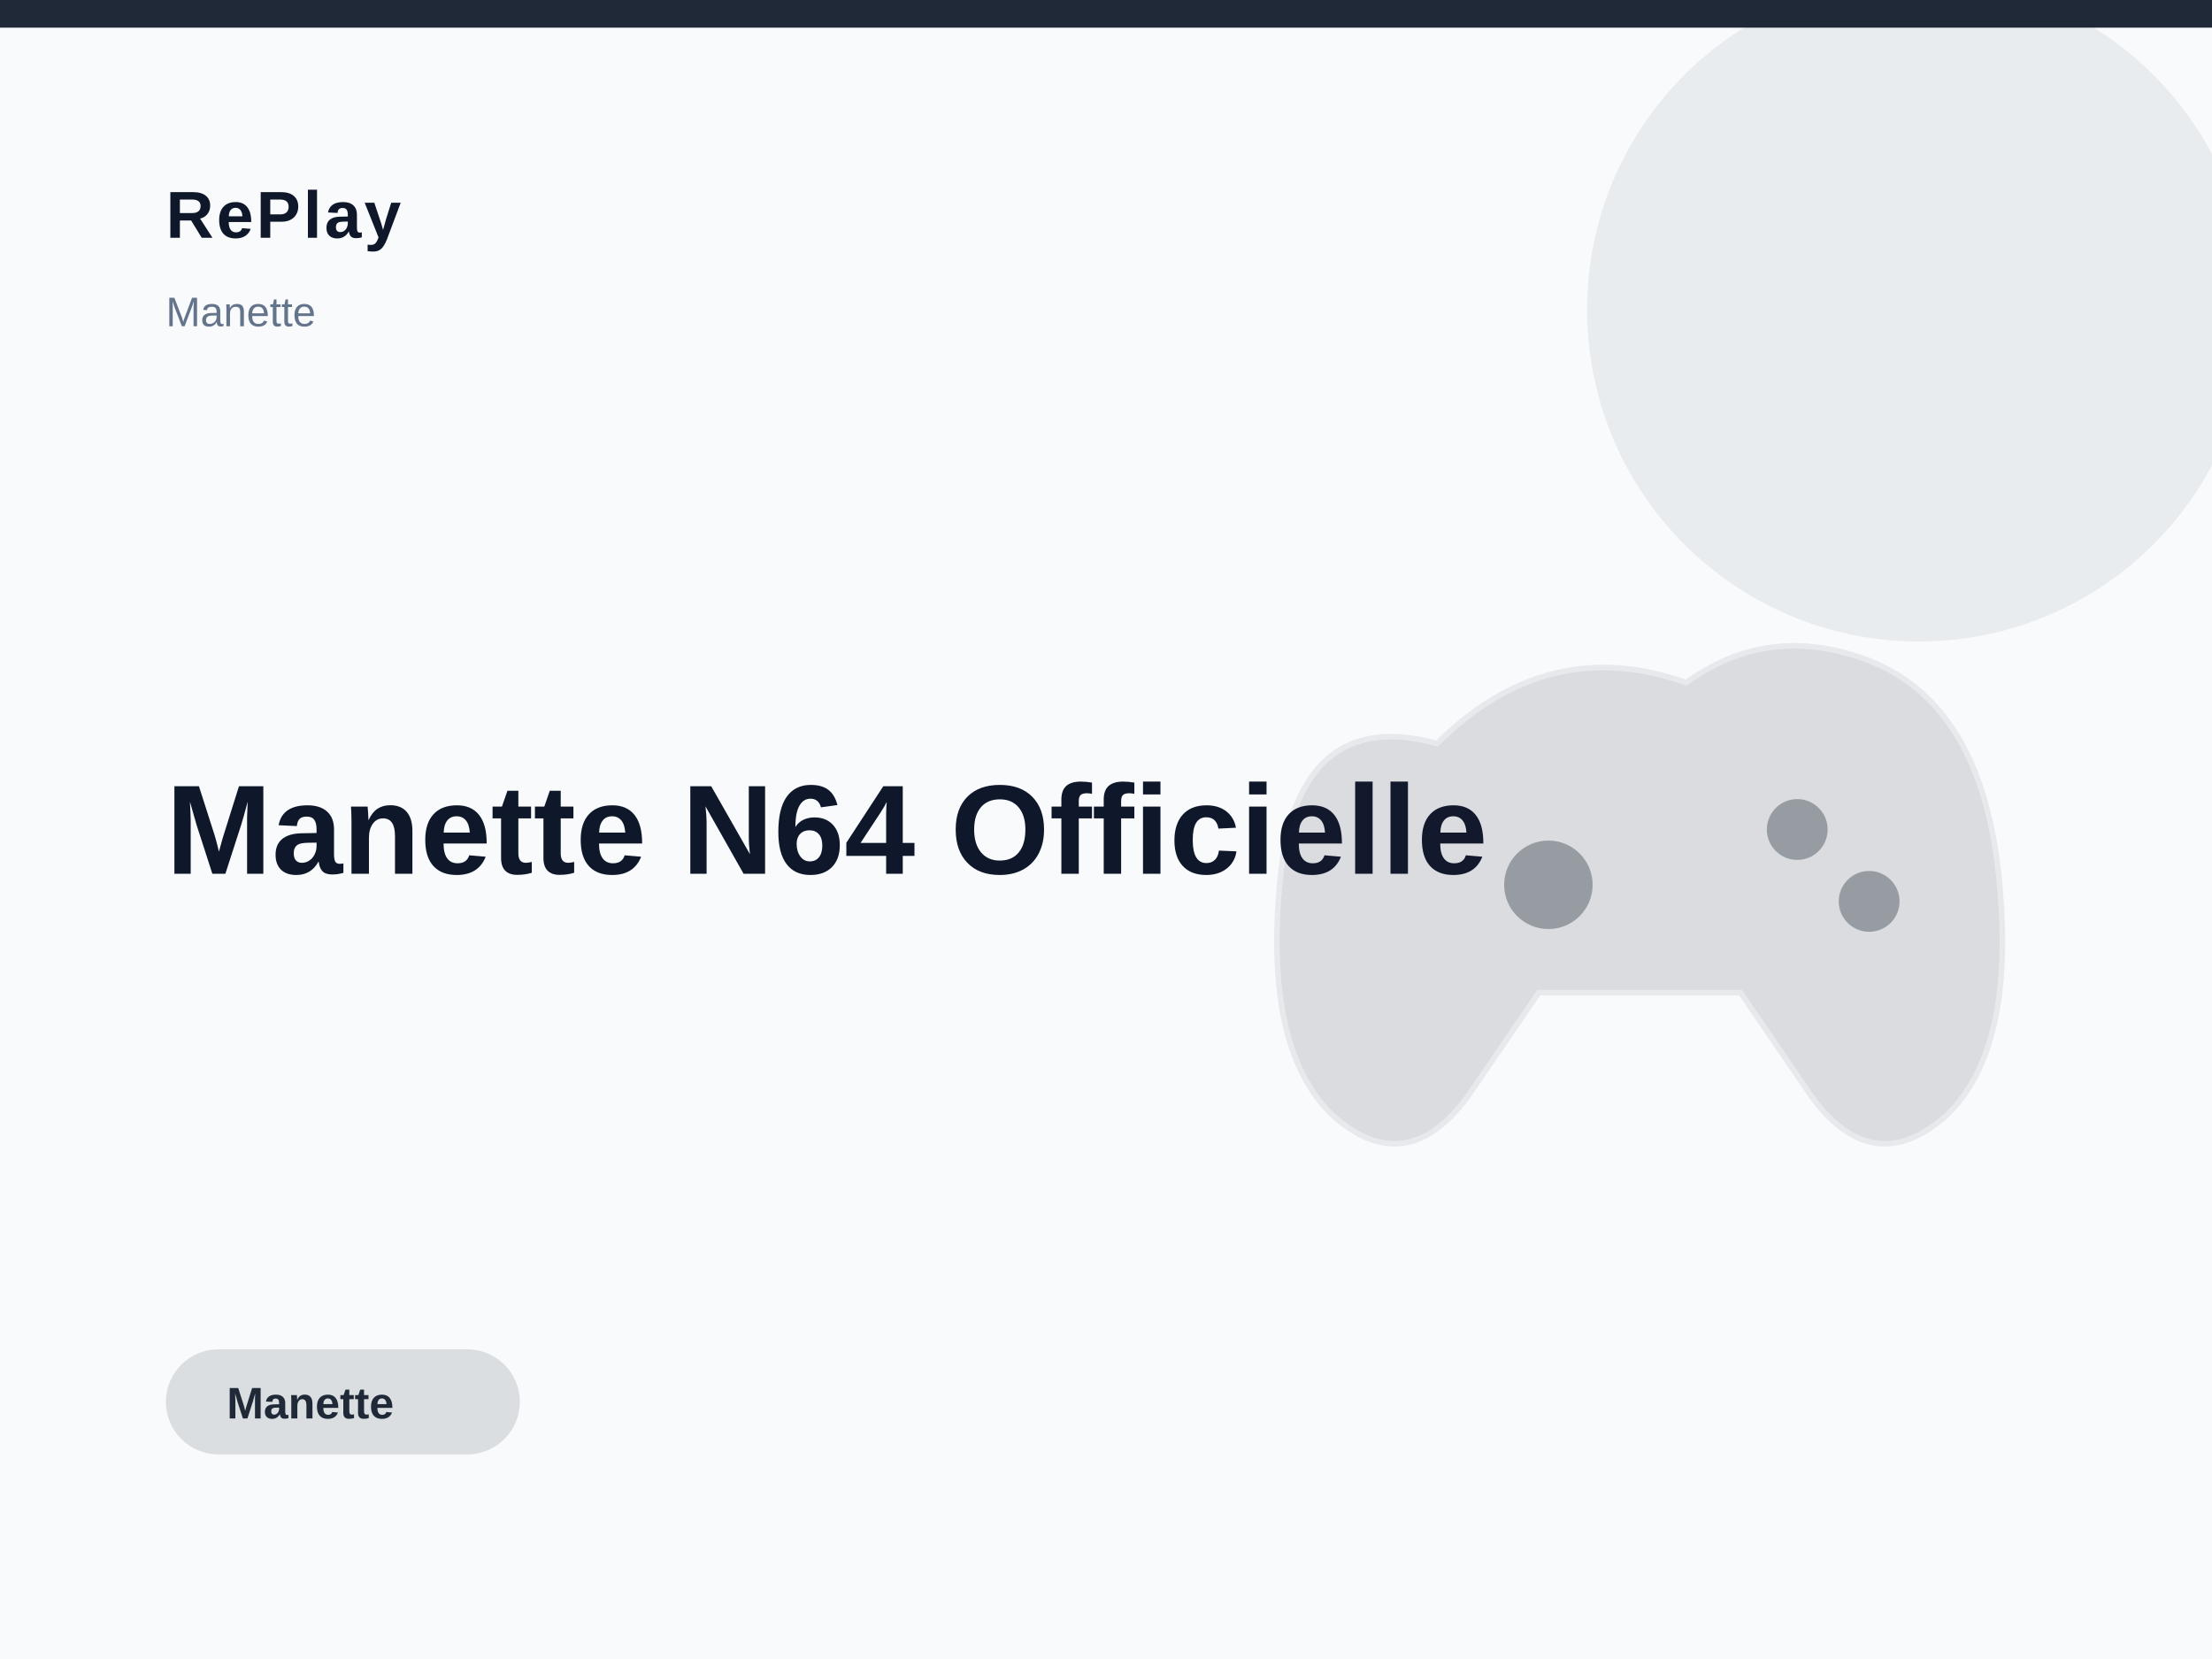
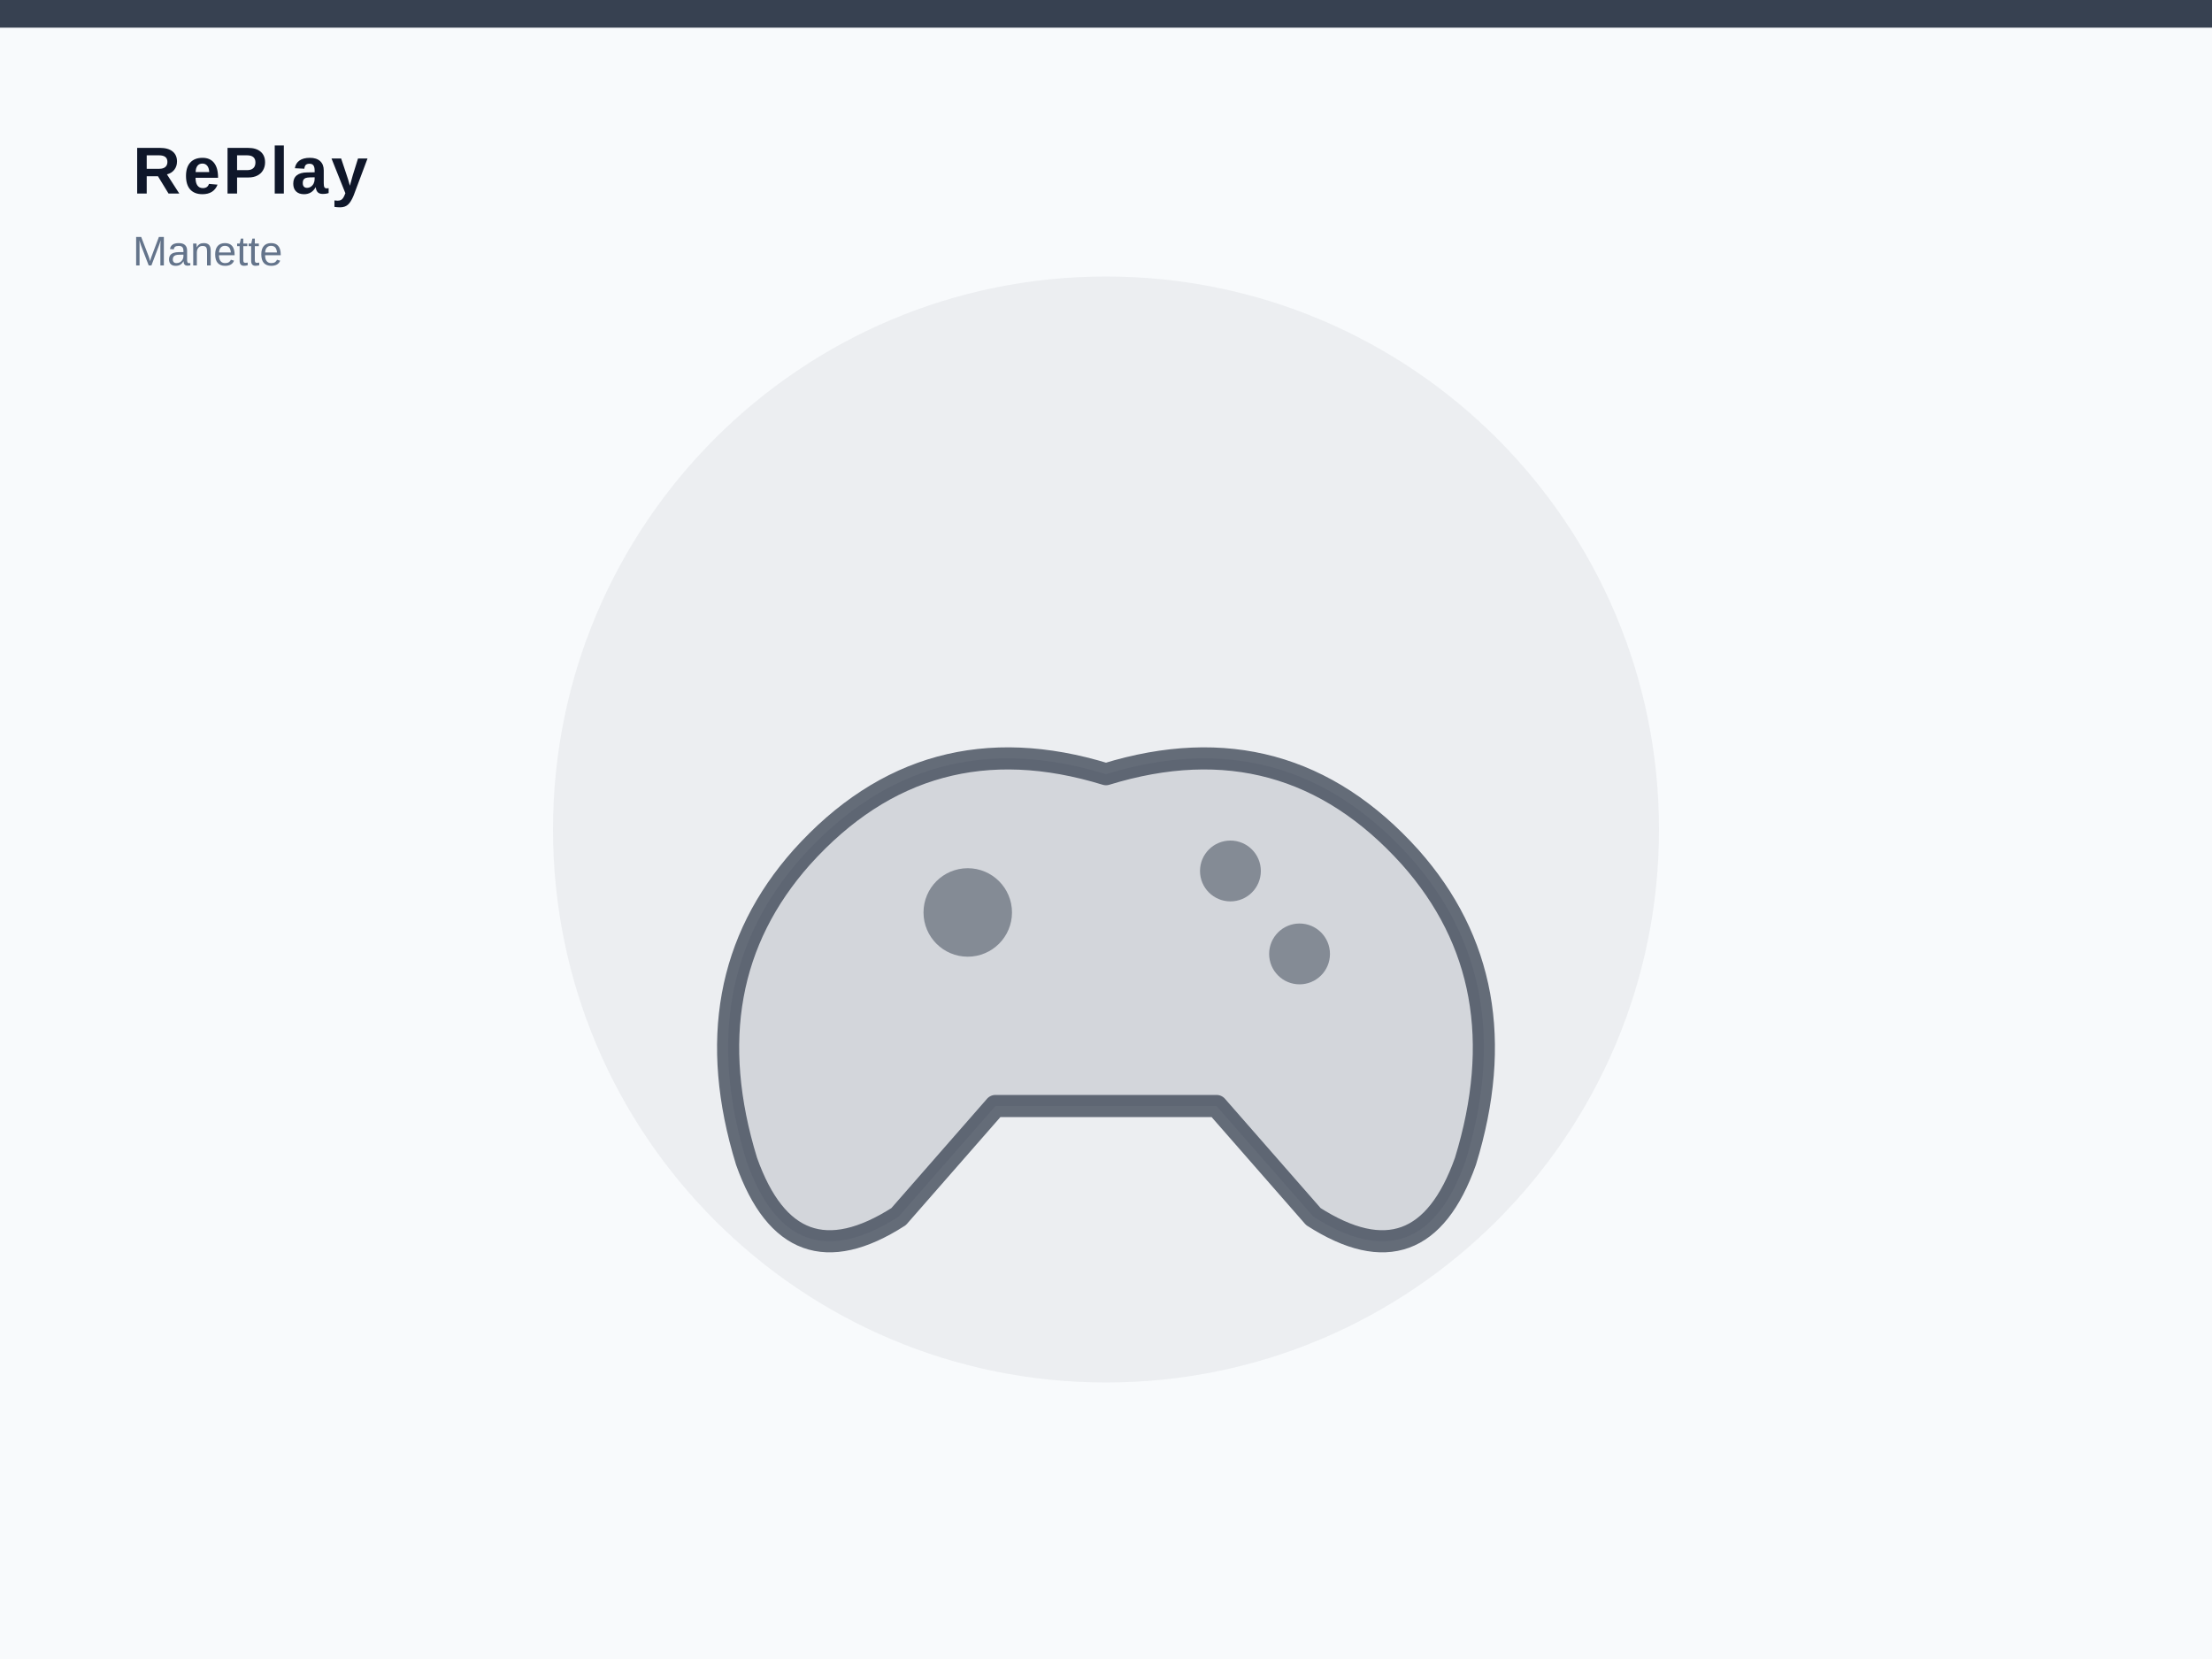
<svg xmlns="http://www.w3.org/2000/svg" viewBox="0 0 800 600" width="800" height="600" role="img" aria-label="Manette N64 Officielle">
  <rect width="800" height="600" fill="#f8fafc" />
-   <rect x="0" y="0" width="800" height="10" fill="#1f2937" />
-   <circle cx="694" cy="112" r="120" fill="#1f2937" opacity="0.07" />
-   <text x="60" y="86" font-family="Arial,Helvetica,sans-serif" font-size="24" font-weight="700" fill="#0f172a" letter-spacing="1">RePlay</text>
-   <text x="60" y="118" font-family="Arial,Helvetica,sans-serif" font-size="15" fill="#64748b">Manette</text>
-   <text y="316" font-family="Arial,Helvetica,sans-serif" font-size="46" font-weight="700" fill="#0f172a">
-     <tspan x="60" dy="0">Manette N64 Officielle</tspan>
-   </text>
-   <rect x="60" y="488" width="128" height="38" rx="19" fill="#1f2937" opacity="0.14" />
-   <text x="82" y="513" font-family="Arial,Helvetica,sans-serif" font-size="16" font-weight="600" fill="#1f2937">Manette</text>
-   <g opacity="0.9">
-     <path d="M520 270 q40 -40 90 -22 q30 -22 66 -8 q40 16 46 78 q6 60 -18 84 q-26 24 -48 -6 l-26 -38 h-74 l-26 38 q-22 30 -48 6 q-24 -24 -18 -84 q6 -62 56 -48 z" fill="#1f2937" opacity="0.16" stroke="#1f2937" stroke-width="4" stroke-opacity="0.55" />
-     <circle cx="560" cy="320" r="16" fill="#1f2937" opacity="0.40" />
-     <circle cx="650" cy="300" r="11" fill="#1f2937" opacity="0.40" />
-     <circle cx="676" cy="326" r="11" fill="#1f2937" opacity="0.40" />
+   <rect x="0" y="0" width="800" height="10" fill="#374151" />
+   <circle cx="400" cy="300" r="200" fill="#374151" fill-opacity="0.06" />
+   <g fill="#374151" fill-opacity="0.14" stroke="#374151" stroke-width="8" stroke-opacity="0.75" stroke-linejoin="round" stroke-linecap="round">
+     <path d="M290 310 q45 -50 110 -30 q65 -20 110 30 q40 45 20 110 q-16 45 -55 20 l-35 -40 h-80 l-35 40 q-39 25 -55 -20 q-20 -65 20 -110 z" />
+     <circle cx="350" cy="330" r="16" fill="#374151" fill-opacity="0.5" stroke="none" />
+     <circle cx="445" cy="315" r="11" fill="#374151" fill-opacity="0.5" stroke="none" />
+     <circle cx="470" cy="345" r="11" fill="#374151" fill-opacity="0.5" stroke="none" />
  </g>
+   <text x="48" y="70" font-family="Arial,Helvetica,sans-serif" font-size="24" font-weight="700" fill="#0f172a" letter-spacing="1">RePlay</text>
+   <text x="48" y="96" font-family="Arial,Helvetica,sans-serif" font-size="15" fill="#64748b">Manette</text>
</svg>
